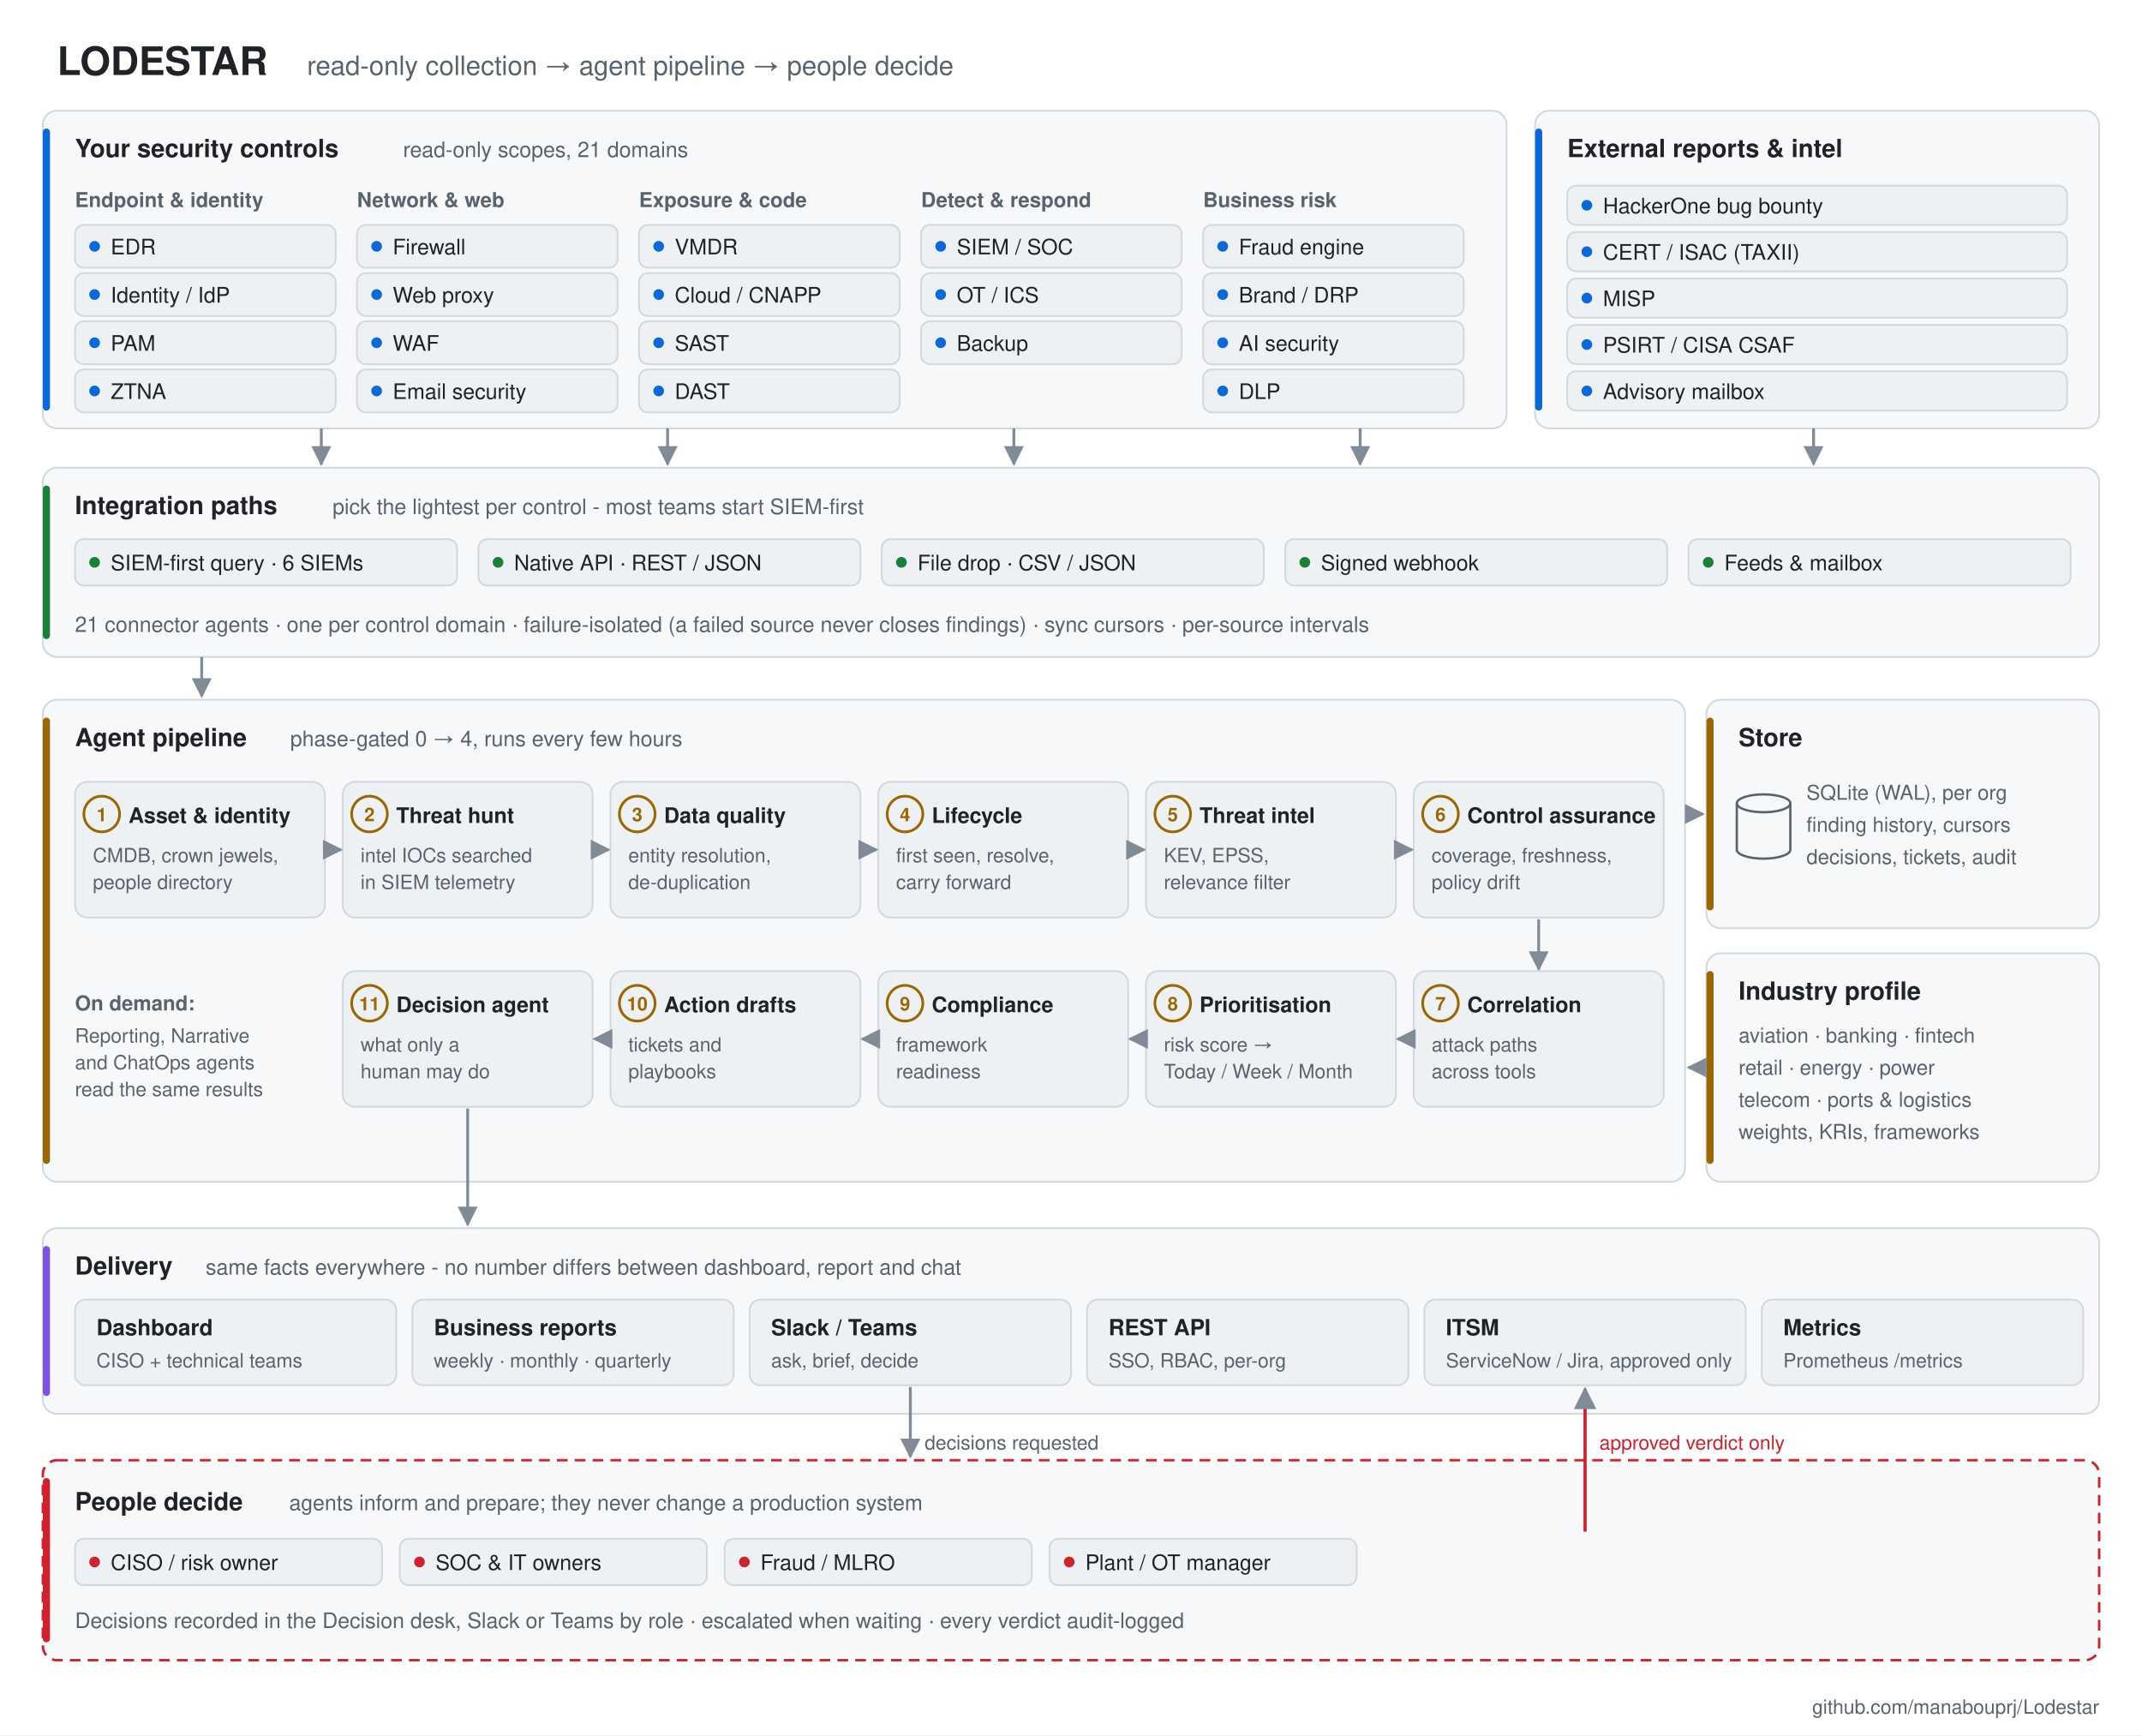
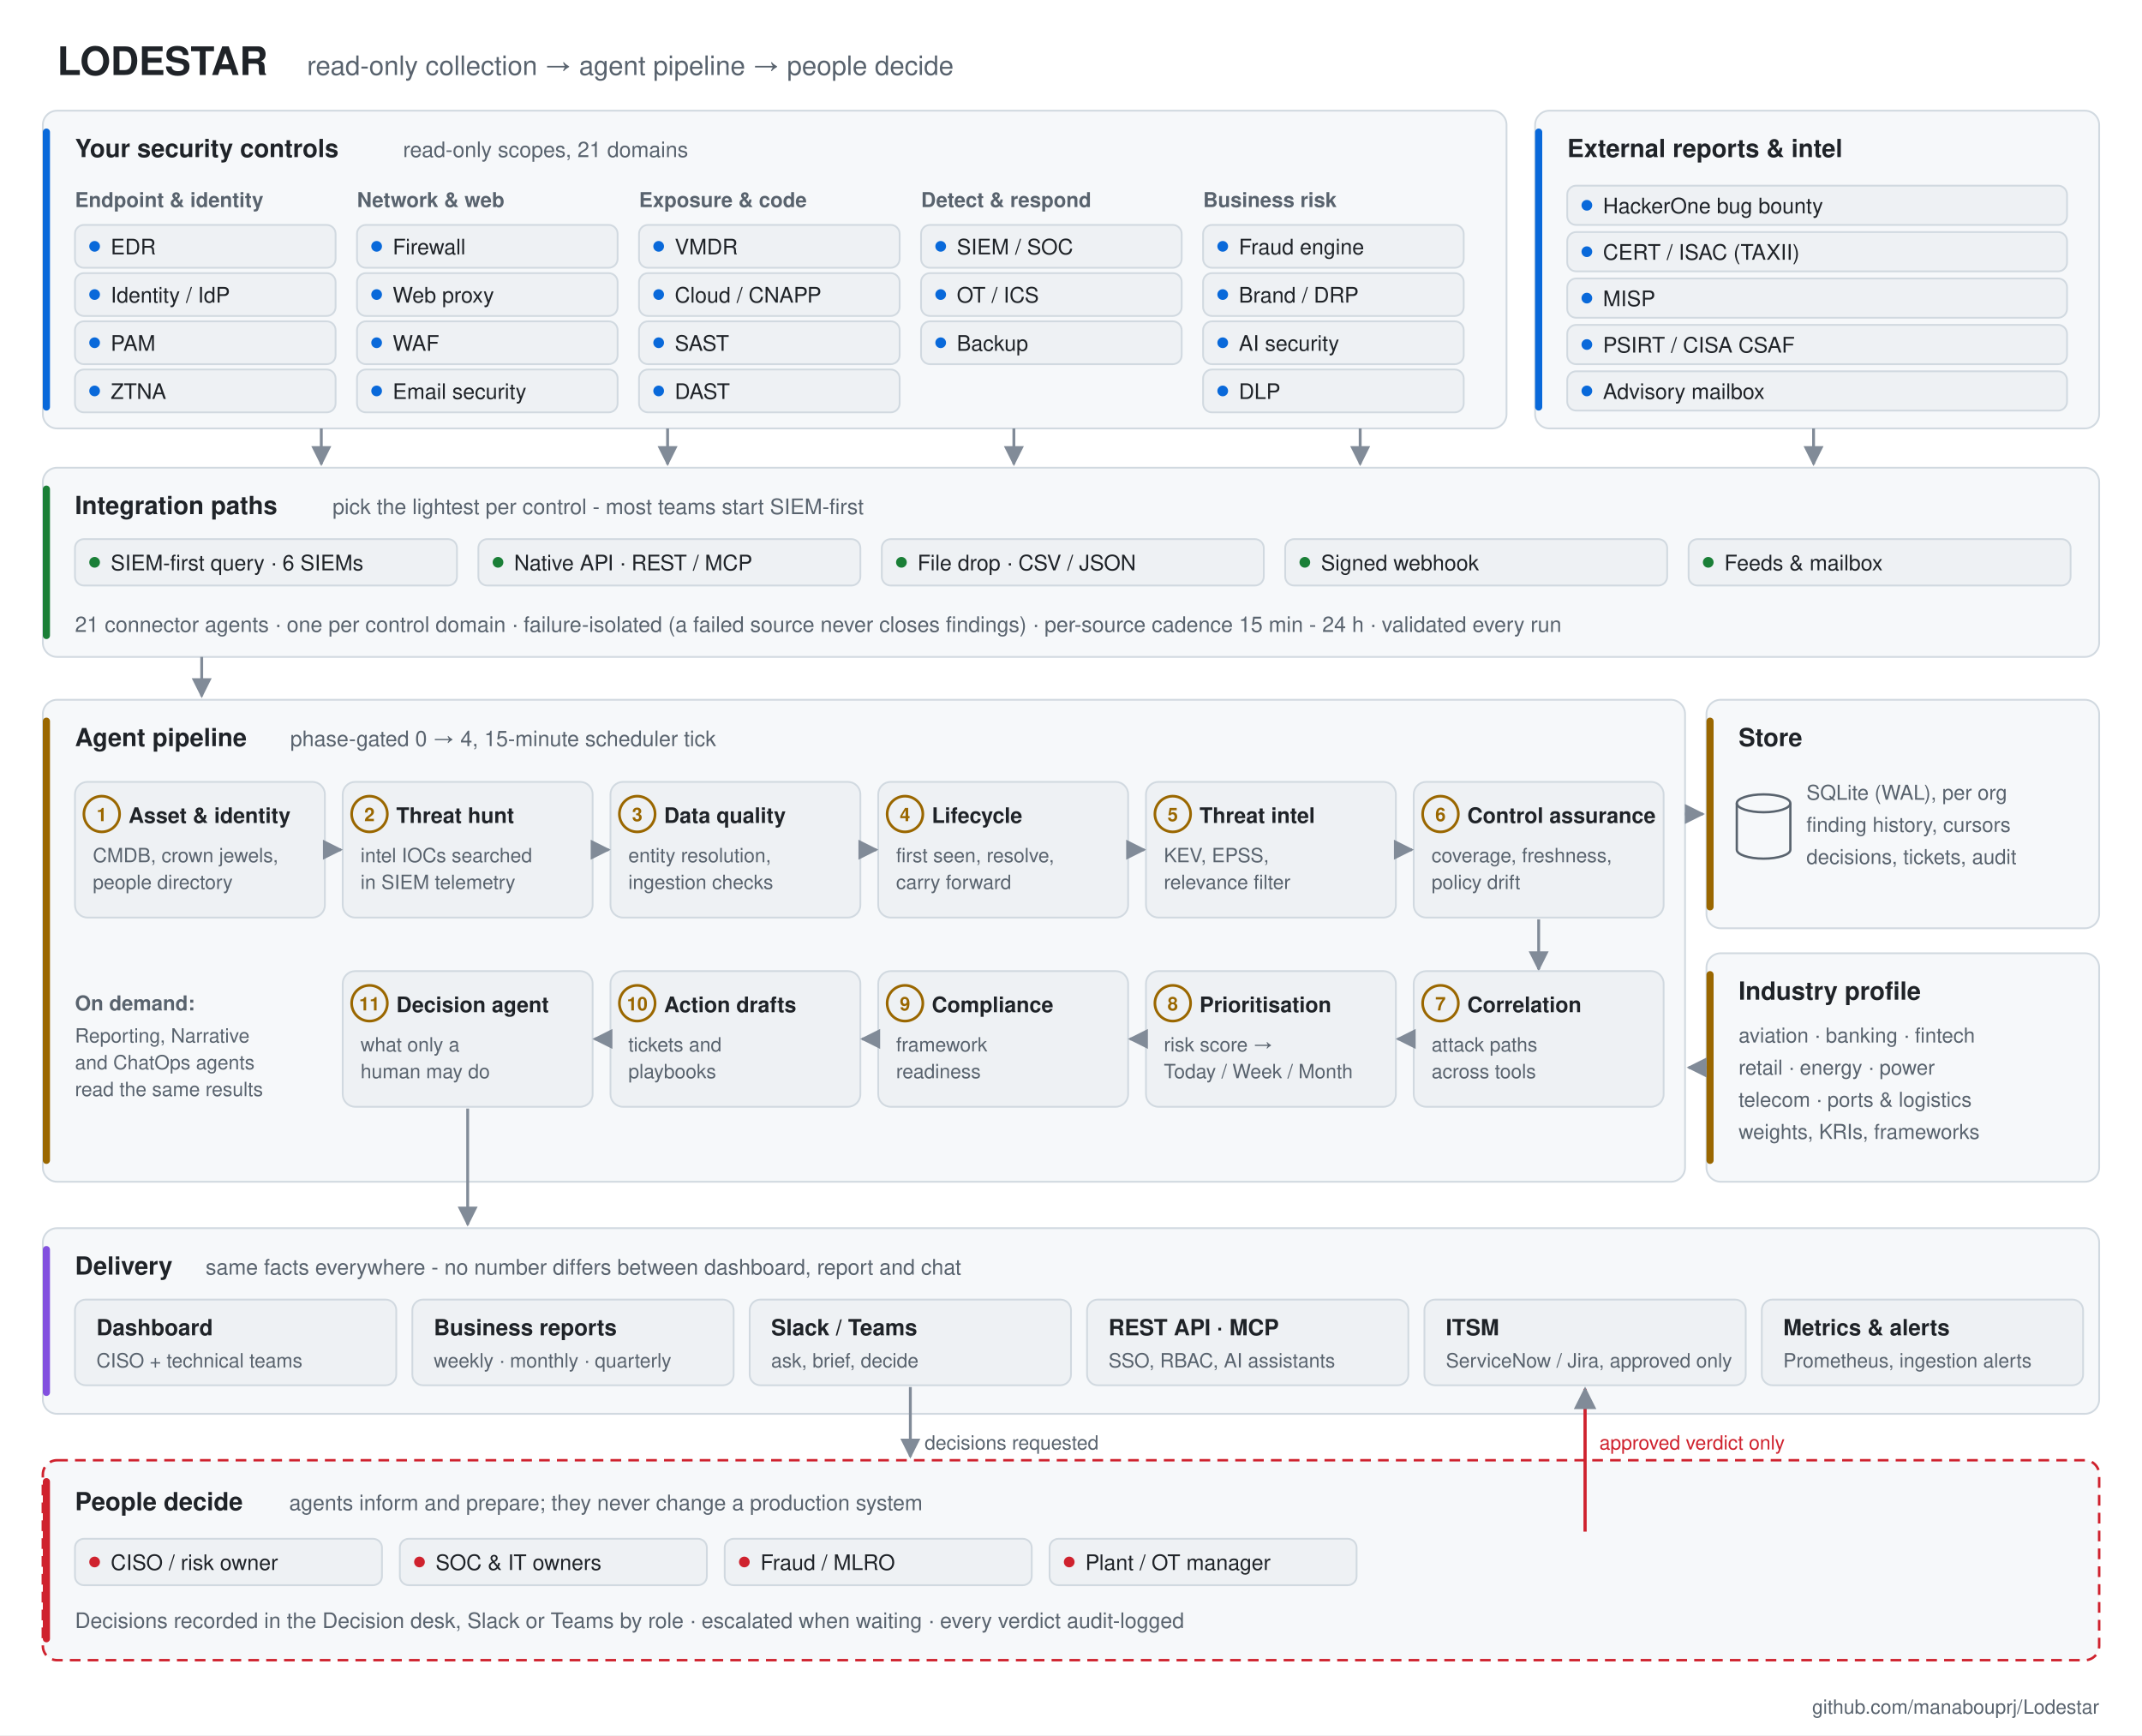
<svg xmlns="http://www.w3.org/2000/svg" width="1200" height="972" viewBox="0 0 1200 972" font-family="-apple-system, 'Segoe UI', Helvetica, Arial, sans-serif" role="img" aria-labelledby="t d">
  <defs>
    <marker id="ah" viewBox="0 0 10 10" refX="9" refY="5" markerWidth="7" markerHeight="7" orient="auto-start-reverse">
      <path d="M0,0 L10,5 L0,10 z" fill="#818b98" />
    </marker>
  </defs>
  <rect x="0" y="0" width="1200" height="972" rx="0" fill="#ffffff" />
  <text x="32" y="42" font-size="22" font-weight="750" fill="#1f2328" text-anchor="start">LODESTAR</text>
  <text x="172" y="42" font-size="15" font-weight="400" fill="#59636e" text-anchor="start">read-only collection  →  agent pipeline  →  people decide</text>
  <rect x="24" y="62" width="820" height="178" rx="8" fill="#f6f8fa" stroke="#d1d9e0" stroke-width="1" />
  <rect x="24" y="72" width="4" height="158" rx="2" fill="#0969da" />
  <text x="42" y="88" font-size="14" font-weight="650" fill="#1f2328" text-anchor="start">Your security controls</text>
  <text x="225.8" y="88" font-size="12" font-weight="400" fill="#59636e" text-anchor="start">read-only scopes, 21 domains</text>
  <text x="42" y="116" font-size="11.5" font-weight="600" fill="#59636e" text-anchor="start">Endpoint &amp; identity</text>
  <rect x="42" y="126" width="146" height="24" rx="5" fill="#eef1f4" stroke="#d1d9e0" stroke-width="1" />
  <circle cx="53" cy="138.0" r="3" fill="#0969da" />
  <text x="62" y="142.5" font-size="12" font-weight="400" fill="#1f2328" text-anchor="start">EDR</text>
  <rect x="42" y="153" width="146" height="24" rx="5" fill="#eef1f4" stroke="#d1d9e0" stroke-width="1" />
  <circle cx="53" cy="165.0" r="3" fill="#0969da" />
  <text x="62" y="169.5" font-size="12" font-weight="400" fill="#1f2328" text-anchor="start">Identity / IdP</text>
  <rect x="42" y="180" width="146" height="24" rx="5" fill="#eef1f4" stroke="#d1d9e0" stroke-width="1" />
  <circle cx="53" cy="192.0" r="3" fill="#0969da" />
  <text x="62" y="196.5" font-size="12" font-weight="400" fill="#1f2328" text-anchor="start">PAM</text>
  <rect x="42" y="207" width="146" height="24" rx="5" fill="#eef1f4" stroke="#d1d9e0" stroke-width="1" />
  <circle cx="53" cy="219.0" r="3" fill="#0969da" />
  <text x="62" y="223.5" font-size="12" font-weight="400" fill="#1f2328" text-anchor="start">ZTNA</text>
  <text x="200" y="116" font-size="11.5" font-weight="600" fill="#59636e" text-anchor="start">Network &amp; web</text>
  <rect x="200" y="126" width="146" height="24" rx="5" fill="#eef1f4" stroke="#d1d9e0" stroke-width="1" />
  <circle cx="211" cy="138.0" r="3" fill="#0969da" />
  <text x="220" y="142.5" font-size="12" font-weight="400" fill="#1f2328" text-anchor="start">Firewall</text>
  <rect x="200" y="153" width="146" height="24" rx="5" fill="#eef1f4" stroke="#d1d9e0" stroke-width="1" />
  <circle cx="211" cy="165.0" r="3" fill="#0969da" />
  <text x="220" y="169.5" font-size="12" font-weight="400" fill="#1f2328" text-anchor="start">Web proxy</text>
  <rect x="200" y="180" width="146" height="24" rx="5" fill="#eef1f4" stroke="#d1d9e0" stroke-width="1" />
  <circle cx="211" cy="192.0" r="3" fill="#0969da" />
  <text x="220" y="196.5" font-size="12" font-weight="400" fill="#1f2328" text-anchor="start">WAF</text>
  <rect x="200" y="207" width="146" height="24" rx="5" fill="#eef1f4" stroke="#d1d9e0" stroke-width="1" />
  <circle cx="211" cy="219.0" r="3" fill="#0969da" />
  <text x="220" y="223.5" font-size="12" font-weight="400" fill="#1f2328" text-anchor="start">Email security</text>
  <text x="358" y="116" font-size="11.5" font-weight="600" fill="#59636e" text-anchor="start">Exposure &amp; code</text>
  <rect x="358" y="126" width="146" height="24" rx="5" fill="#eef1f4" stroke="#d1d9e0" stroke-width="1" />
  <circle cx="369" cy="138.0" r="3" fill="#0969da" />
  <text x="378" y="142.5" font-size="12" font-weight="400" fill="#1f2328" text-anchor="start">VMDR</text>
  <rect x="358" y="153" width="146" height="24" rx="5" fill="#eef1f4" stroke="#d1d9e0" stroke-width="1" />
  <circle cx="369" cy="165.0" r="3" fill="#0969da" />
  <text x="378" y="169.5" font-size="12" font-weight="400" fill="#1f2328" text-anchor="start">Cloud / CNAPP</text>
  <rect x="358" y="180" width="146" height="24" rx="5" fill="#eef1f4" stroke="#d1d9e0" stroke-width="1" />
  <circle cx="369" cy="192.0" r="3" fill="#0969da" />
  <text x="378" y="196.5" font-size="12" font-weight="400" fill="#1f2328" text-anchor="start">SAST</text>
  <rect x="358" y="207" width="146" height="24" rx="5" fill="#eef1f4" stroke="#d1d9e0" stroke-width="1" />
  <circle cx="369" cy="219.0" r="3" fill="#0969da" />
  <text x="378" y="223.5" font-size="12" font-weight="400" fill="#1f2328" text-anchor="start">DAST</text>
  <text x="516" y="116" font-size="11.5" font-weight="600" fill="#59636e" text-anchor="start">Detect &amp; respond</text>
  <rect x="516" y="126" width="146" height="24" rx="5" fill="#eef1f4" stroke="#d1d9e0" stroke-width="1" />
  <circle cx="527" cy="138.0" r="3" fill="#0969da" />
  <text x="536" y="142.5" font-size="12" font-weight="400" fill="#1f2328" text-anchor="start">SIEM / SOC</text>
  <rect x="516" y="153" width="146" height="24" rx="5" fill="#eef1f4" stroke="#d1d9e0" stroke-width="1" />
  <circle cx="527" cy="165.0" r="3" fill="#0969da" />
  <text x="536" y="169.5" font-size="12" font-weight="400" fill="#1f2328" text-anchor="start">OT / ICS</text>
  <rect x="516" y="180" width="146" height="24" rx="5" fill="#eef1f4" stroke="#d1d9e0" stroke-width="1" />
  <circle cx="527" cy="192.0" r="3" fill="#0969da" />
  <text x="536" y="196.5" font-size="12" font-weight="400" fill="#1f2328" text-anchor="start">Backup</text>
  <text x="674" y="116" font-size="11.5" font-weight="600" fill="#59636e" text-anchor="start">Business risk</text>
  <rect x="674" y="126" width="146" height="24" rx="5" fill="#eef1f4" stroke="#d1d9e0" stroke-width="1" />
  <circle cx="685" cy="138.0" r="3" fill="#0969da" />
  <text x="694" y="142.5" font-size="12" font-weight="400" fill="#1f2328" text-anchor="start">Fraud engine</text>
  <rect x="674" y="153" width="146" height="24" rx="5" fill="#eef1f4" stroke="#d1d9e0" stroke-width="1" />
  <circle cx="685" cy="165.0" r="3" fill="#0969da" />
  <text x="694" y="169.5" font-size="12" font-weight="400" fill="#1f2328" text-anchor="start">Brand / DRP</text>
  <rect x="674" y="180" width="146" height="24" rx="5" fill="#eef1f4" stroke="#d1d9e0" stroke-width="1" />
  <circle cx="685" cy="192.0" r="3" fill="#0969da" />
  <text x="694" y="196.5" font-size="12" font-weight="400" fill="#1f2328" text-anchor="start">AI security</text>
  <rect x="674" y="207" width="146" height="24" rx="5" fill="#eef1f4" stroke="#d1d9e0" stroke-width="1" />
  <circle cx="685" cy="219.0" r="3" fill="#0969da" />
  <text x="694" y="223.5" font-size="12" font-weight="400" fill="#1f2328" text-anchor="start">DLP</text>
  <rect x="860" y="62" width="316" height="178" rx="8" fill="#f6f8fa" stroke="#d1d9e0" stroke-width="1" />
  <rect x="860" y="72" width="4" height="158" rx="2" fill="#0969da" />
  <text x="878" y="88" font-size="14" font-weight="650" fill="#1f2328" text-anchor="start">External reports &amp; intel</text>
  <rect x="878" y="104" width="280" height="22" rx="5" fill="#eef1f4" stroke="#d1d9e0" stroke-width="1" />
  <circle cx="889" cy="115.0" r="3" fill="#0969da" />
  <text x="898" y="119.5" font-size="12" font-weight="400" fill="#1f2328" text-anchor="start">HackerOne bug bounty</text>
  <rect x="878" y="130" width="280" height="22" rx="5" fill="#eef1f4" stroke="#d1d9e0" stroke-width="1" />
  <circle cx="889" cy="141.0" r="3" fill="#0969da" />
  <text x="898" y="145.5" font-size="12" font-weight="400" fill="#1f2328" text-anchor="start">CERT / ISAC (TAXII)</text>
  <rect x="878" y="156" width="280" height="22" rx="5" fill="#eef1f4" stroke="#d1d9e0" stroke-width="1" />
  <circle cx="889" cy="167.0" r="3" fill="#0969da" />
  <text x="898" y="171.5" font-size="12" font-weight="400" fill="#1f2328" text-anchor="start">MISP</text>
  <rect x="878" y="182" width="280" height="22" rx="5" fill="#eef1f4" stroke="#d1d9e0" stroke-width="1" />
  <circle cx="889" cy="193.0" r="3" fill="#0969da" />
  <text x="898" y="197.5" font-size="12" font-weight="400" fill="#1f2328" text-anchor="start">PSIRT / CISA CSAF</text>
  <rect x="878" y="208" width="280" height="22" rx="5" fill="#eef1f4" stroke="#d1d9e0" stroke-width="1" />
  <circle cx="889" cy="219.0" r="3" fill="#0969da" />
  <text x="898" y="223.5" font-size="12" font-weight="400" fill="#1f2328" text-anchor="start">Advisory mailbox</text>
  <line x1="180" y1="240" x2="180" y2="260" stroke="#818b98" stroke-width="1.6" marker-end="url(#ah)" />
  <line x1="374" y1="240" x2="374" y2="260" stroke="#818b98" stroke-width="1.6" marker-end="url(#ah)" />
  <line x1="568" y1="240" x2="568" y2="260" stroke="#818b98" stroke-width="1.6" marker-end="url(#ah)" />
  <line x1="762" y1="240" x2="762" y2="260" stroke="#818b98" stroke-width="1.6" marker-end="url(#ah)" />
  <line x1="1016" y1="240" x2="1016" y2="260" stroke="#818b98" stroke-width="1.6" marker-end="url(#ah)" />
  <rect x="24" y="262" width="1152" height="106" rx="8" fill="#f6f8fa" stroke="#d1d9e0" stroke-width="1" />
  <rect x="24" y="272" width="4" height="86" rx="2" fill="#1a7f37" />
  <text x="42" y="288" font-size="14" font-weight="650" fill="#1f2328" text-anchor="start">Integration paths</text>
  <text x="186.3" y="288" font-size="12" font-weight="400" fill="#59636e" text-anchor="start">pick the lightest per control - most teams start SIEM-first</text>
  <rect x="42" y="302" width="214" height="26" rx="5" fill="#eef1f4" stroke="#d1d9e0" stroke-width="1" />
  <circle cx="53" cy="315.0" r="3" fill="#1a7f37" />
  <text x="62" y="319.5" font-size="12" font-weight="400" fill="#1f2328" text-anchor="start">SIEM-first query · 6 SIEMs</text>
  <rect x="268" y="302" width="214" height="26" rx="5" fill="#eef1f4" stroke="#d1d9e0" stroke-width="1" />
  <circle cx="279" cy="315.0" r="3" fill="#1a7f37" />
-   <text x="288" y="319.5" font-size="12" font-weight="400" fill="#1f2328" text-anchor="start">Native API · REST / JSON</text>
+   <text x="288" y="319.5" font-size="12" font-weight="400" fill="#1f2328" text-anchor="start">Native API · REST / MCP</text>
  <rect x="494" y="302" width="214" height="26" rx="5" fill="#eef1f4" stroke="#d1d9e0" stroke-width="1" />
  <circle cx="505" cy="315.0" r="3" fill="#1a7f37" />
  <text x="514" y="319.5" font-size="12" font-weight="400" fill="#1f2328" text-anchor="start">File drop · CSV / JSON</text>
  <rect x="720" y="302" width="214" height="26" rx="5" fill="#eef1f4" stroke="#d1d9e0" stroke-width="1" />
  <circle cx="731" cy="315.0" r="3" fill="#1a7f37" />
  <text x="740" y="319.5" font-size="12" font-weight="400" fill="#1f2328" text-anchor="start">Signed webhook</text>
  <rect x="946" y="302" width="214" height="26" rx="5" fill="#eef1f4" stroke="#d1d9e0" stroke-width="1" />
  <circle cx="957" cy="315.0" r="3" fill="#1a7f37" />
  <text x="966" y="319.5" font-size="12" font-weight="400" fill="#1f2328" text-anchor="start">Feeds &amp; mailbox</text>
-   <text x="42" y="354" font-size="12" font-weight="400" fill="#59636e" text-anchor="start">21 connector agents  ·  one per control domain  ·  failure-isolated (a failed source never closes findings)  ·  sync cursors  ·  per-source intervals</text>
+   <text x="42" y="354" font-size="12" font-weight="400" fill="#59636e" text-anchor="start">21 connector agents  ·  one per control domain  ·  failure-isolated (a failed source never closes findings)  ·  per-source cadence 15 min - 24 h  ·  validated every run</text>
  <line x1="113" y1="368" x2="113" y2="390" stroke="#818b98" stroke-width="1.6" marker-end="url(#ah)" />
  <rect x="24" y="392" width="920" height="270" rx="8" fill="#f6f8fa" stroke="#d1d9e0" stroke-width="1" />
  <rect x="24" y="402" width="4" height="250" rx="2" fill="#9a6700" />
  <text x="42" y="418" font-size="14" font-weight="650" fill="#1f2328" text-anchor="start">Agent pipeline</text>
-   <text x="162.6" y="418" font-size="12" font-weight="400" fill="#59636e" text-anchor="start">phase-gated 0 → 4, runs every few hours</text>
+   <text x="162.6" y="418" font-size="12" font-weight="400" fill="#59636e" text-anchor="start">phase-gated 0 → 4, 15-minute scheduler tick</text>
  <rect x="42" y="438" width="140" height="76" rx="7" fill="#eef1f4" stroke="#d1d9e0" stroke-width="1" />
  <circle cx="57" cy="456" r="10" fill="none" stroke="#9a6700" stroke-width="1.5" />
  <text x="57" y="460" font-size="10.5" font-weight="700" fill="#9a6700" text-anchor="middle">1</text>
  <text x="72" y="461" font-size="12" font-weight="650" fill="#1f2328" text-anchor="start">Asset &amp; identity</text>
  <text x="52" y="483" font-size="11" font-weight="400" fill="#59636e" text-anchor="start">CMDB, crown jewels,</text>
  <text x="52" y="498" font-size="11" font-weight="400" fill="#59636e" text-anchor="start">people directory</text>
  <rect x="192" y="438" width="140" height="76" rx="7" fill="#eef1f4" stroke="#d1d9e0" stroke-width="1" />
  <circle cx="207" cy="456" r="10" fill="none" stroke="#9a6700" stroke-width="1.5" />
  <text x="207" y="460" font-size="10.5" font-weight="700" fill="#9a6700" text-anchor="middle">2</text>
  <text x="222" y="461" font-size="12" font-weight="650" fill="#1f2328" text-anchor="start">Threat hunt</text>
  <text x="202" y="483" font-size="11" font-weight="400" fill="#59636e" text-anchor="start">intel IOCs searched</text>
  <text x="202" y="498" font-size="11" font-weight="400" fill="#59636e" text-anchor="start">in SIEM telemetry</text>
  <line x1="183" y1="476.0" x2="191" y2="476.0" stroke="#818b98" stroke-width="1.6" marker-end="url(#ah)" />
  <rect x="342" y="438" width="140" height="76" rx="7" fill="#eef1f4" stroke="#d1d9e0" stroke-width="1" />
  <circle cx="357" cy="456" r="10" fill="none" stroke="#9a6700" stroke-width="1.5" />
  <text x="357" y="460" font-size="10.5" font-weight="700" fill="#9a6700" text-anchor="middle">3</text>
  <text x="372" y="461" font-size="12" font-weight="650" fill="#1f2328" text-anchor="start">Data quality</text>
  <text x="352" y="483" font-size="11" font-weight="400" fill="#59636e" text-anchor="start">entity resolution,</text>
-   <text x="352" y="498" font-size="11" font-weight="400" fill="#59636e" text-anchor="start">de-duplication</text>
+   <text x="352" y="498" font-size="11" font-weight="400" fill="#59636e" text-anchor="start">ingestion checks</text>
  <line x1="333" y1="476.0" x2="341" y2="476.0" stroke="#818b98" stroke-width="1.6" marker-end="url(#ah)" />
  <rect x="492" y="438" width="140" height="76" rx="7" fill="#eef1f4" stroke="#d1d9e0" stroke-width="1" />
  <circle cx="507" cy="456" r="10" fill="none" stroke="#9a6700" stroke-width="1.5" />
  <text x="507" y="460" font-size="10.5" font-weight="700" fill="#9a6700" text-anchor="middle">4</text>
  <text x="522" y="461" font-size="12" font-weight="650" fill="#1f2328" text-anchor="start">Lifecycle</text>
  <text x="502" y="483" font-size="11" font-weight="400" fill="#59636e" text-anchor="start">first seen, resolve,</text>
  <text x="502" y="498" font-size="11" font-weight="400" fill="#59636e" text-anchor="start">carry forward</text>
  <line x1="483" y1="476.0" x2="491" y2="476.0" stroke="#818b98" stroke-width="1.6" marker-end="url(#ah)" />
  <rect x="642" y="438" width="140" height="76" rx="7" fill="#eef1f4" stroke="#d1d9e0" stroke-width="1" />
  <circle cx="657" cy="456" r="10" fill="none" stroke="#9a6700" stroke-width="1.5" />
  <text x="657" y="460" font-size="10.5" font-weight="700" fill="#9a6700" text-anchor="middle">5</text>
  <text x="672" y="461" font-size="12" font-weight="650" fill="#1f2328" text-anchor="start">Threat intel</text>
  <text x="652" y="483" font-size="11" font-weight="400" fill="#59636e" text-anchor="start">KEV, EPSS,</text>
  <text x="652" y="498" font-size="11" font-weight="400" fill="#59636e" text-anchor="start">relevance filter</text>
  <line x1="633" y1="476.0" x2="641" y2="476.0" stroke="#818b98" stroke-width="1.6" marker-end="url(#ah)" />
  <rect x="792" y="438" width="140" height="76" rx="7" fill="#eef1f4" stroke="#d1d9e0" stroke-width="1" />
  <circle cx="807" cy="456" r="10" fill="none" stroke="#9a6700" stroke-width="1.5" />
  <text x="807" y="460" font-size="10.5" font-weight="700" fill="#9a6700" text-anchor="middle">6</text>
  <text x="822" y="461" font-size="12" font-weight="650" fill="#1f2328" text-anchor="start">Control assurance</text>
  <text x="802" y="483" font-size="11" font-weight="400" fill="#59636e" text-anchor="start">coverage, freshness,</text>
  <text x="802" y="498" font-size="11" font-weight="400" fill="#59636e" text-anchor="start">policy drift</text>
  <line x1="783" y1="476.0" x2="791" y2="476.0" stroke="#818b98" stroke-width="1.6" marker-end="url(#ah)" />
  <line x1="862.0" y1="515" x2="862.0" y2="543" stroke="#818b98" stroke-width="1.6" marker-end="url(#ah)" />
  <rect x="792" y="544" width="140" height="76" rx="7" fill="#eef1f4" stroke="#d1d9e0" stroke-width="1" />
  <circle cx="807" cy="562" r="10" fill="none" stroke="#9a6700" stroke-width="1.5" />
  <text x="807" y="566" font-size="10.5" font-weight="700" fill="#9a6700" text-anchor="middle">7</text>
  <text x="822" y="567" font-size="12" font-weight="650" fill="#1f2328" text-anchor="start">Correlation</text>
  <text x="802" y="589" font-size="11" font-weight="400" fill="#59636e" text-anchor="start">attack paths</text>
  <text x="802" y="604" font-size="11" font-weight="400" fill="#59636e" text-anchor="start">across tools</text>
  <rect x="642" y="544" width="140" height="76" rx="7" fill="#eef1f4" stroke="#d1d9e0" stroke-width="1" />
  <circle cx="657" cy="562" r="10" fill="none" stroke="#9a6700" stroke-width="1.5" />
  <text x="657" y="566" font-size="10.5" font-weight="700" fill="#9a6700" text-anchor="middle">8</text>
  <text x="672" y="567" font-size="12" font-weight="650" fill="#1f2328" text-anchor="start">Prioritisation</text>
  <text x="652" y="589" font-size="11" font-weight="400" fill="#59636e" text-anchor="start">risk score →</text>
  <text x="652" y="604" font-size="11" font-weight="400" fill="#59636e" text-anchor="start">Today / Week / Month</text>
  <line x1="791" y1="582.0" x2="783" y2="582.0" stroke="#818b98" stroke-width="1.6" marker-end="url(#ah)" />
  <rect x="492" y="544" width="140" height="76" rx="7" fill="#eef1f4" stroke="#d1d9e0" stroke-width="1" />
  <circle cx="507" cy="562" r="10" fill="none" stroke="#9a6700" stroke-width="1.5" />
  <text x="507" y="566" font-size="10.5" font-weight="700" fill="#9a6700" text-anchor="middle">9</text>
  <text x="522" y="567" font-size="12" font-weight="650" fill="#1f2328" text-anchor="start">Compliance</text>
  <text x="502" y="589" font-size="11" font-weight="400" fill="#59636e" text-anchor="start">framework</text>
  <text x="502" y="604" font-size="11" font-weight="400" fill="#59636e" text-anchor="start">readiness</text>
  <line x1="641" y1="582.0" x2="633" y2="582.0" stroke="#818b98" stroke-width="1.6" marker-end="url(#ah)" />
  <rect x="342" y="544" width="140" height="76" rx="7" fill="#eef1f4" stroke="#d1d9e0" stroke-width="1" />
  <circle cx="357" cy="562" r="10" fill="none" stroke="#9a6700" stroke-width="1.5" />
  <text x="357" y="566" font-size="10.5" font-weight="700" fill="#9a6700" text-anchor="middle">10</text>
  <text x="372" y="567" font-size="12" font-weight="650" fill="#1f2328" text-anchor="start">Action drafts</text>
  <text x="352" y="589" font-size="11" font-weight="400" fill="#59636e" text-anchor="start">tickets and</text>
  <text x="352" y="604" font-size="11" font-weight="400" fill="#59636e" text-anchor="start">playbooks</text>
  <line x1="491" y1="582.0" x2="483" y2="582.0" stroke="#818b98" stroke-width="1.6" marker-end="url(#ah)" />
  <rect x="192" y="544" width="140" height="76" rx="7" fill="#eef1f4" stroke="#d1d9e0" stroke-width="1" />
  <circle cx="207" cy="562" r="10" fill="none" stroke="#9a6700" stroke-width="1.5" />
  <text x="207" y="566" font-size="10.5" font-weight="700" fill="#9a6700" text-anchor="middle">11</text>
  <text x="222" y="567" font-size="12" font-weight="650" fill="#1f2328" text-anchor="start">Decision agent</text>
  <text x="202" y="589" font-size="11" font-weight="400" fill="#59636e" text-anchor="start">what only a</text>
  <text x="202" y="604" font-size="11" font-weight="400" fill="#59636e" text-anchor="start">human may do</text>
  <line x1="341" y1="582.0" x2="333" y2="582.0" stroke="#818b98" stroke-width="1.6" marker-end="url(#ah)" />
  <text x="42" y="566" font-size="11.5" font-weight="600" fill="#59636e" text-anchor="start">On demand:</text>
  <text x="42" y="584" font-size="11" font-weight="400" fill="#59636e" text-anchor="start">Reporting, Narrative</text>
  <text x="42" y="599" font-size="11" font-weight="400" fill="#59636e" text-anchor="start">and ChatOps agents</text>
  <text x="42" y="614" font-size="11" font-weight="400" fill="#59636e" text-anchor="start">read the same results</text>
  <rect x="956" y="392" width="220" height="128" rx="8" fill="#f6f8fa" stroke="#d1d9e0" stroke-width="1" />
  <rect x="956" y="402" width="4" height="108" rx="2" fill="#9a6700" />
  <text x="974" y="418" font-size="14" font-weight="650" fill="#1f2328" text-anchor="start">Store</text>
  <ellipse cx="988" cy="450" rx="15" ry="5" fill="none" stroke="#59636e" stroke-width="1.3" />
  <path d="M973,450 v26 a15,5 0 0 0 30,0 v-26" fill="none" stroke="#59636e" stroke-width="1.3" />
  <text x="1012" y="448" font-size="11.5" font-weight="400" fill="#59636e" text-anchor="start">SQLite (WAL), per org</text>
  <text x="1012" y="466" font-size="11.5" font-weight="400" fill="#59636e" text-anchor="start">finding history, cursors</text>
  <text x="1012" y="484" font-size="11.5" font-weight="400" fill="#59636e" text-anchor="start">decisions, tickets, audit</text>
  <rect x="956" y="534" width="220" height="128" rx="8" fill="#f6f8fa" stroke="#d1d9e0" stroke-width="1" />
  <rect x="956" y="544" width="4" height="108" rx="2" fill="#9a6700" />
  <text x="974" y="560" font-size="14" font-weight="650" fill="#1f2328" text-anchor="start">Industry profile</text>
  <text x="974" y="584" font-size="11.5" font-weight="400" fill="#59636e" text-anchor="start">aviation · banking · fintech</text>
  <text x="974" y="602" font-size="11.5" font-weight="400" fill="#59636e" text-anchor="start">retail · energy · power</text>
  <text x="974" y="620" font-size="11.5" font-weight="400" fill="#59636e" text-anchor="start">telecom · ports &amp; logistics</text>
  <text x="974" y="638" font-size="11.5" font-weight="400" fill="#59636e" text-anchor="start">weights, KRIs, frameworks</text>
  <line x1="956" y1="598" x2="946" y2="598" stroke="#818b98" stroke-width="1.6" stroke-dasharray="4 3" marker-end="url(#ah)" />
  <line x1="944" y1="456" x2="954" y2="456" stroke="#818b98" stroke-width="1.6" marker-end="url(#ah)" />
  <line x1="262.0" y1="621" x2="262.0" y2="686" stroke="#818b98" stroke-width="1.6" marker-end="url(#ah)" />
  <rect x="24" y="688" width="1152" height="104" rx="8" fill="#f6f8fa" stroke="#d1d9e0" stroke-width="1" />
  <rect x="24" y="698" width="4" height="84" rx="2" fill="#8250df" />
  <text x="42" y="714" font-size="14" font-weight="650" fill="#1f2328" text-anchor="start">Delivery</text>
  <text x="115.2" y="714" font-size="12" font-weight="400" fill="#59636e" text-anchor="start">same facts everywhere - no number differs between dashboard, report and chat</text>
  <rect x="42" y="728" width="180" height="48" rx="6" fill="#eef1f4" stroke="#d1d9e0" stroke-width="1" />
  <text x="54" y="748" font-size="12.5" font-weight="650" fill="#1f2328" text-anchor="start">Dashboard</text>
  <text x="54" y="766" font-size="11" font-weight="400" fill="#59636e" text-anchor="start">CISO + technical teams</text>
  <rect x="231" y="728" width="180" height="48" rx="6" fill="#eef1f4" stroke="#d1d9e0" stroke-width="1" />
  <text x="243" y="748" font-size="12.5" font-weight="650" fill="#1f2328" text-anchor="start">Business reports</text>
  <text x="243" y="766" font-size="11" font-weight="400" fill="#59636e" text-anchor="start">weekly · monthly · quarterly</text>
  <rect x="420" y="728" width="180" height="48" rx="6" fill="#eef1f4" stroke="#d1d9e0" stroke-width="1" />
  <text x="432" y="748" font-size="12.5" font-weight="650" fill="#1f2328" text-anchor="start">Slack / Teams</text>
  <text x="432" y="766" font-size="11" font-weight="400" fill="#59636e" text-anchor="start">ask, brief, decide</text>
  <rect x="609" y="728" width="180" height="48" rx="6" fill="#eef1f4" stroke="#d1d9e0" stroke-width="1" />
-   <text x="621" y="748" font-size="12.5" font-weight="650" fill="#1f2328" text-anchor="start">REST API</text>
-   <text x="621" y="766" font-size="11" font-weight="400" fill="#59636e" text-anchor="start">SSO, RBAC, per-org</text>
+   <text x="621" y="748" font-size="12.5" font-weight="650" fill="#1f2328" text-anchor="start">REST API · MCP</text>
+   <text x="621" y="766" font-size="11" font-weight="400" fill="#59636e" text-anchor="start">SSO, RBAC, AI assistants</text>
  <rect x="798" y="728" width="180" height="48" rx="6" fill="#eef1f4" stroke="#d1d9e0" stroke-width="1" />
  <text x="810" y="748" font-size="12.5" font-weight="650" fill="#1f2328" text-anchor="start">ITSM</text>
  <text x="810" y="766" font-size="11" font-weight="400" fill="#59636e" text-anchor="start">ServiceNow / Jira, approved only</text>
  <rect x="987" y="728" width="180" height="48" rx="6" fill="#eef1f4" stroke="#d1d9e0" stroke-width="1" />
-   <text x="999" y="748" font-size="12.5" font-weight="650" fill="#1f2328" text-anchor="start">Metrics</text>
-   <text x="999" y="766" font-size="11" font-weight="400" fill="#59636e" text-anchor="start">Prometheus /metrics</text>
+   <text x="999" y="748" font-size="12.5" font-weight="650" fill="#1f2328" text-anchor="start">Metrics &amp; alerts</text>
+   <text x="999" y="766" font-size="11" font-weight="400" fill="#59636e" text-anchor="start">Prometheus, ingestion alerts</text>
  <rect x="24" y="818" width="1152" height="112" rx="8" fill="#f6f8fa" stroke="#cf222e" stroke-width="1.4" stroke-dasharray="6 4" />
  <rect x="24" y="828" width="4" height="92" rx="2" fill="#cf222e" />
  <text x="42" y="846" font-size="14" font-weight="650" fill="#1f2328" text-anchor="start">People decide</text>
  <text x="162" y="846" font-size="12" font-weight="400" fill="#59636e" text-anchor="start">agents inform and prepare; they never change a production system</text>
  <rect x="42" y="862" width="172" height="26" rx="5" fill="#eef1f4" stroke="#d1d9e0" stroke-width="1" />
  <circle cx="53" cy="875.0" r="3" fill="#cf222e" />
  <text x="62" y="879.5" font-size="12" font-weight="400" fill="#1f2328" text-anchor="start">CISO / risk owner</text>
  <rect x="224" y="862" width="172" height="26" rx="5" fill="#eef1f4" stroke="#d1d9e0" stroke-width="1" />
  <circle cx="235" cy="875.0" r="3" fill="#cf222e" />
  <text x="244" y="879.5" font-size="12" font-weight="400" fill="#1f2328" text-anchor="start">SOC &amp; IT owners</text>
  <rect x="406" y="862" width="172" height="26" rx="5" fill="#eef1f4" stroke="#d1d9e0" stroke-width="1" />
  <circle cx="417" cy="875.0" r="3" fill="#cf222e" />
  <text x="426" y="879.5" font-size="12" font-weight="400" fill="#1f2328" text-anchor="start">Fraud / MLRO</text>
  <rect x="588" y="862" width="172" height="26" rx="5" fill="#eef1f4" stroke="#d1d9e0" stroke-width="1" />
  <circle cx="599" cy="875.0" r="3" fill="#cf222e" />
  <text x="608" y="879.5" font-size="12" font-weight="400" fill="#1f2328" text-anchor="start">Plant / OT manager</text>
  <text x="42" y="912" font-size="12" font-weight="400" fill="#59636e" text-anchor="start">Decisions recorded in the Decision desk, Slack or Teams by role · escalated when waiting · every verdict audit-logged</text>
  <line x1="510.0" y1="777" x2="510.0" y2="816" stroke="#818b98" stroke-width="1.6" marker-end="url(#ah)" />
  <text x="518.0" y="812" font-size="11" font-weight="400" fill="#59636e" text-anchor="start">decisions requested</text>
  <path d="M888.0,858 L888.0,778" fill="none" stroke="#cf222e" stroke-width="1.8" marker-end="url(#ah)" />
  <text x="896.0" y="812" font-size="11" font-weight="400" fill="#cf222e" text-anchor="start">approved verdict only</text>
  <text x="1176" y="960" font-size="11" font-weight="400" fill="#59636e" text-anchor="end">github.com/manabouprj/Lodestar</text>
</svg>
